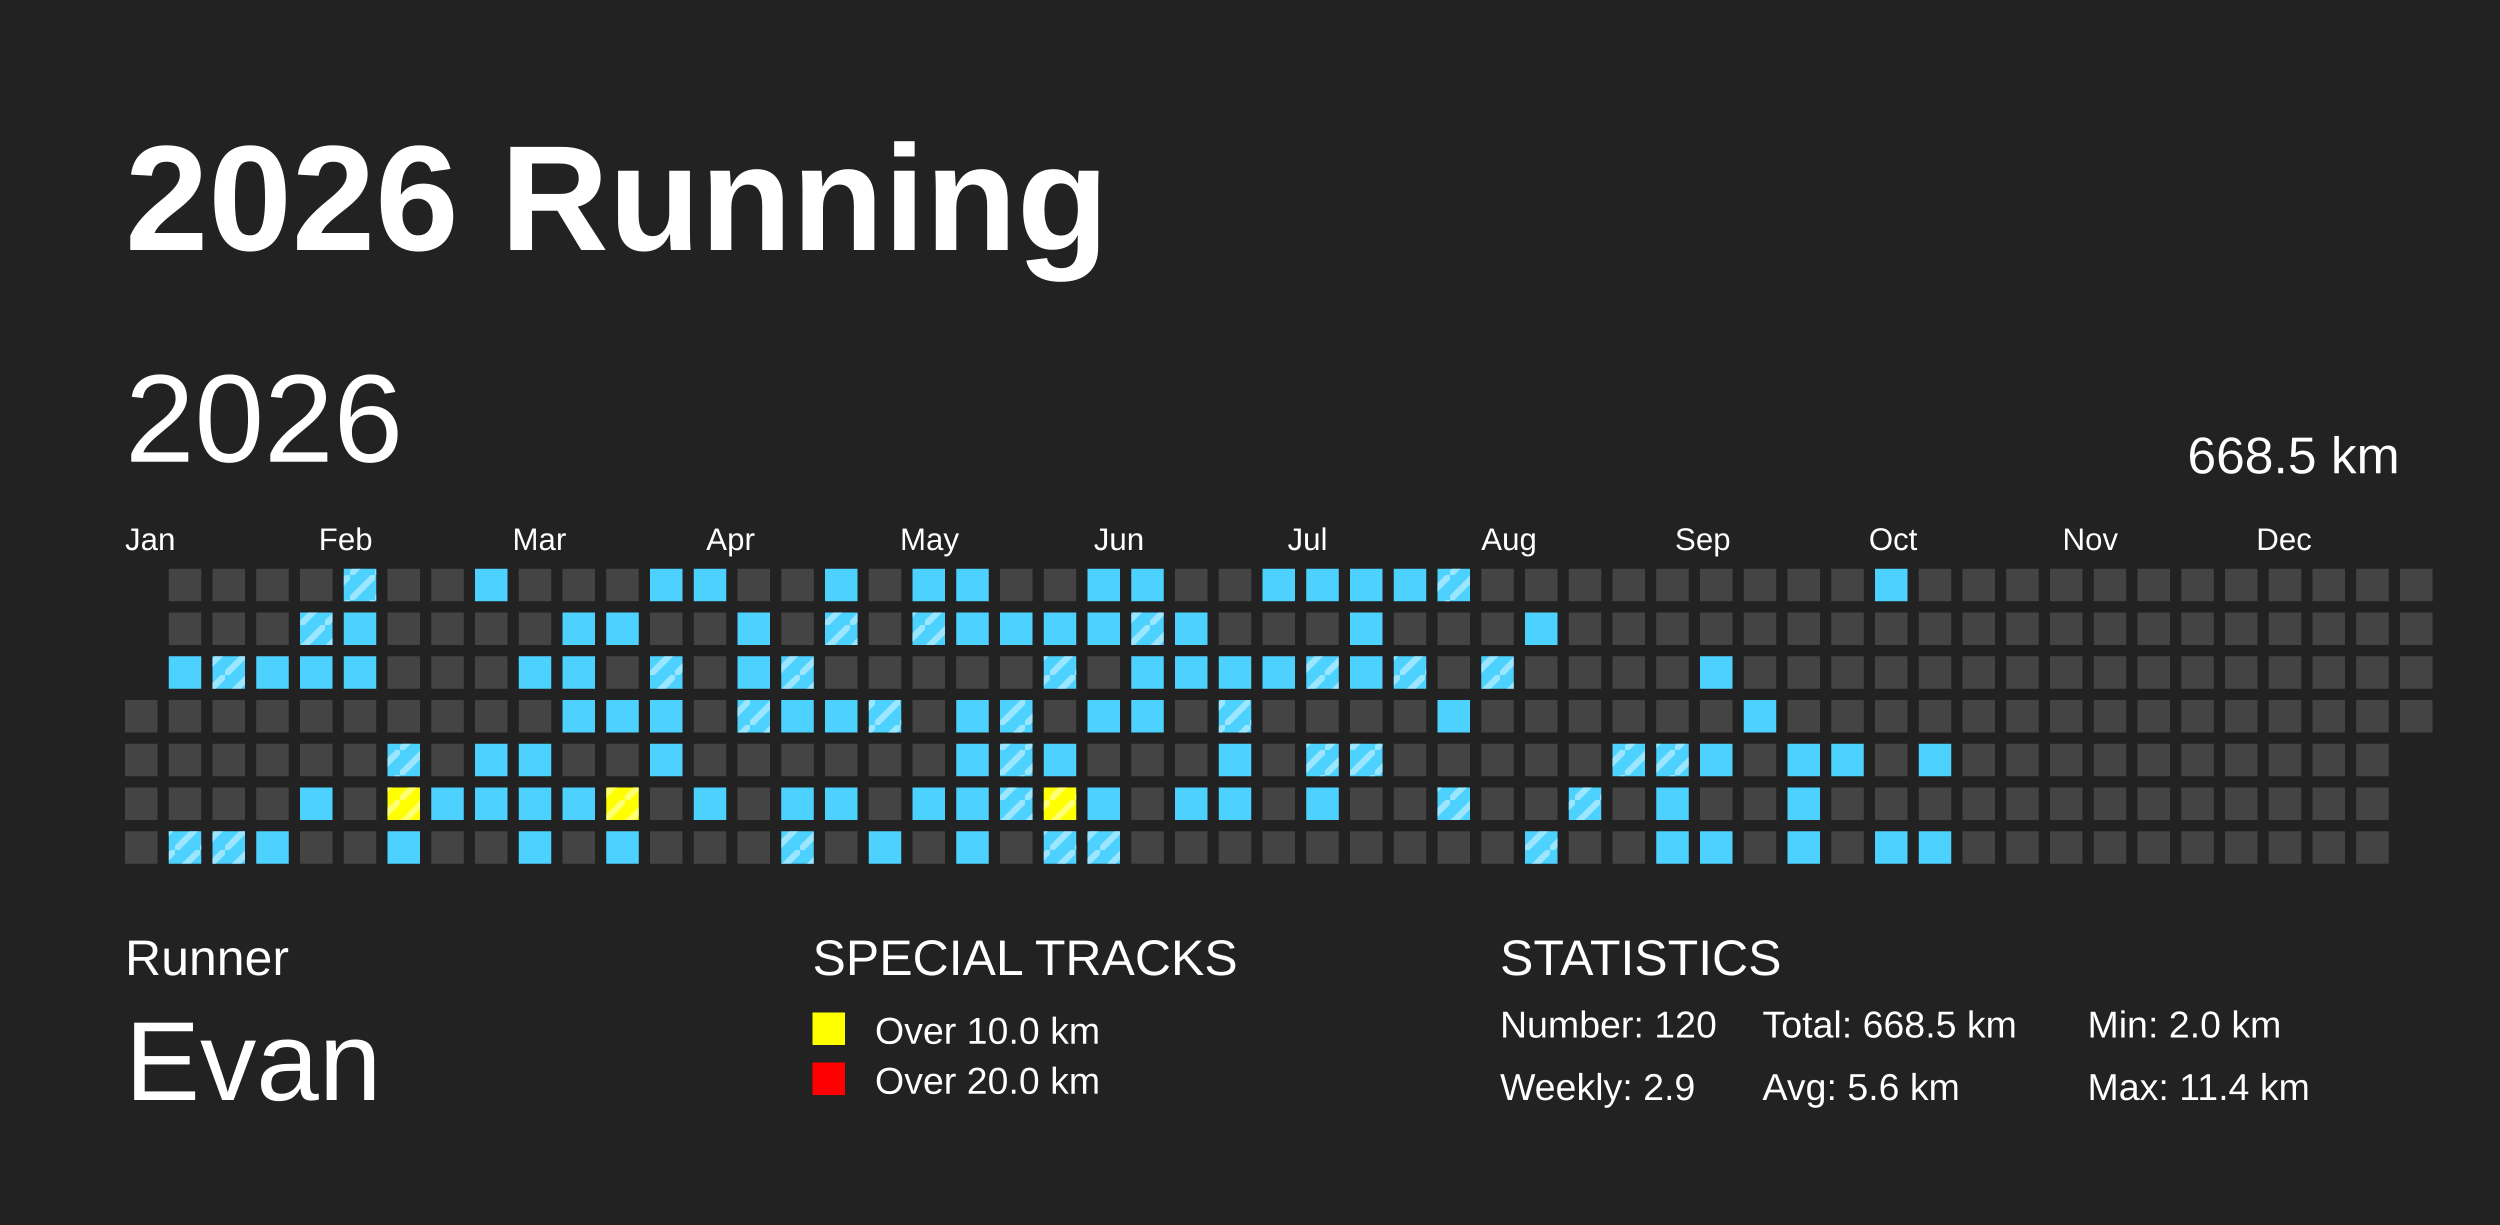
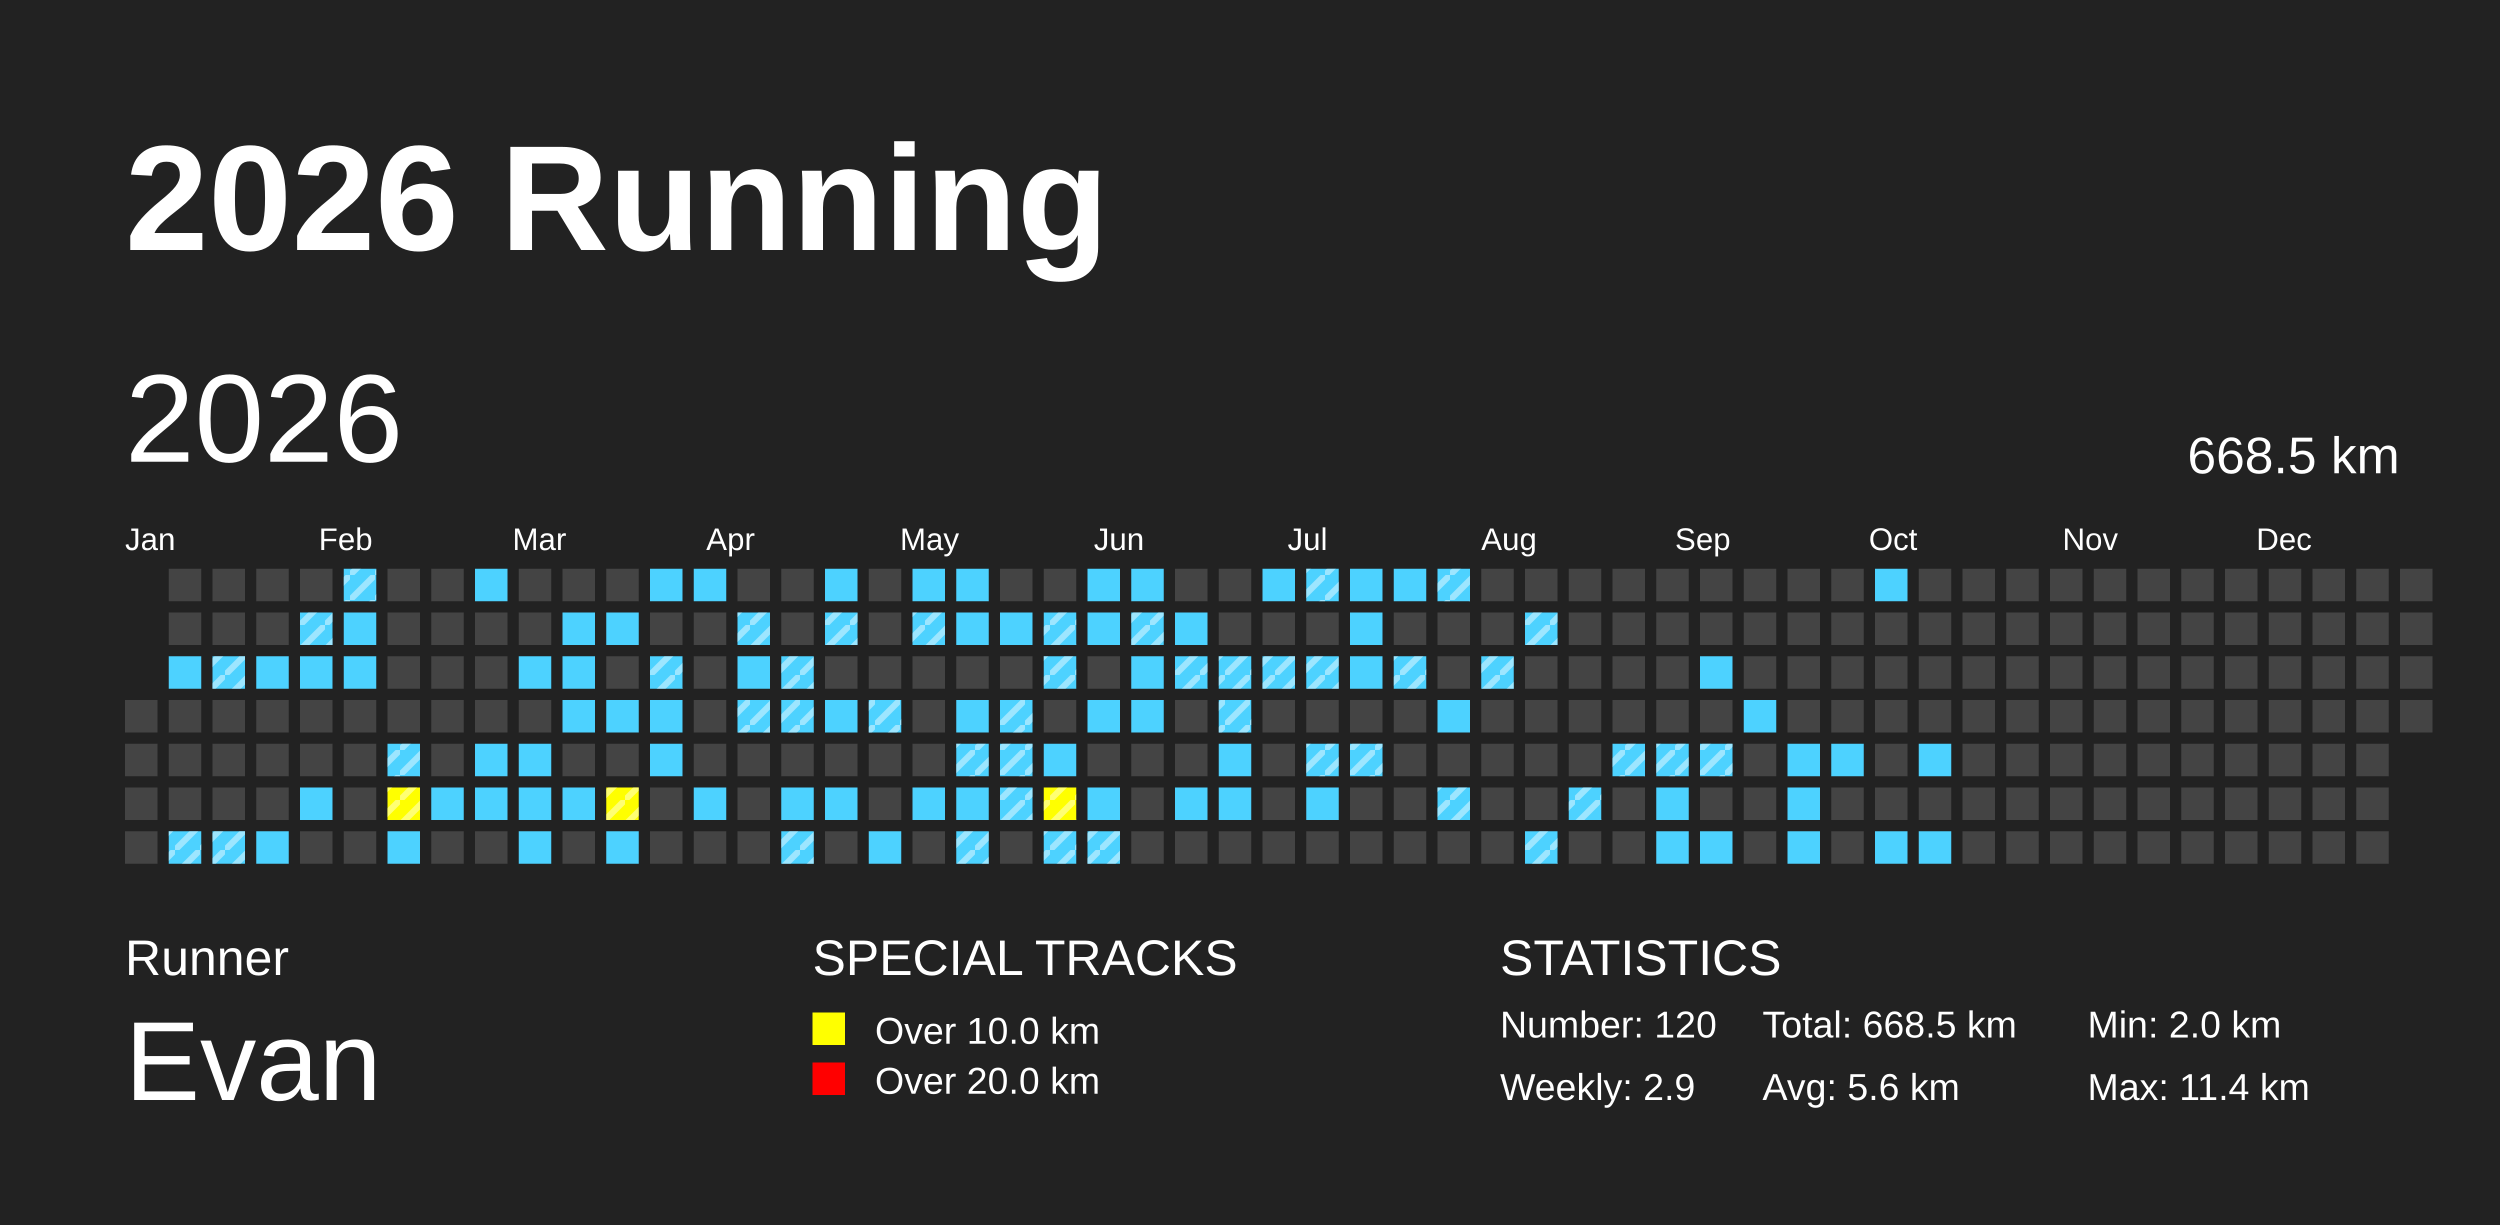
<svg xmlns="http://www.w3.org/2000/svg" baseProfile="full" height="98mm" version="1.1" viewBox="0,0,200,98" width="200mm">
  <defs>
    <pattern height="2" id="indoor-stripe" patternUnits="userSpaceOnUse" width="2">
      <line stroke="white" stroke-opacity="0.45" stroke-width="0.5" x1="0" x2="2" y1="2" y2="0" />
    </pattern>
  </defs>
  <rect fill="#222222" height="98" width="200" x="0" y="0" />
  <text fill="#FFFFFF" style="font-size:12px; font-family:Arial; font-weight:bold;" x="10" y="20">2026 Running</text>
  <text fill="#FFFFFF" style="font-size:4px; font-family:Arial" x="10" y="78">Runner</text>
  <text fill="#FFFFFF" style="font-size:9px; font-family:Arial" x="10" y="88">Evan</text>
  <text fill="#FFFFFF" style="font-size:4px; font-family:Arial" x="65" y="78">SPECIAL TRACKS</text>
  <rect fill="yellow" height="2.6" width="2.6" x="65" y="81" />
  <text fill="#FFFFFF" style="font-size:3px; font-family:Arial" x="70" y="83.5">Over 10.0 km</text>
  <rect fill="red" height="2.6" width="2.6" x="65" y="85" />
  <text fill="#FFFFFF" style="font-size:3px; font-family:Arial" x="70" y="87.5">Over 20.0 km</text>
  <text fill="#FFFFFF" style="font-size:4px; font-family:Arial" x="120" y="78">STATISTICS</text>
  <text fill="#FFFFFF" style="font-size:3px; font-family:Arial" x="120" y="83">Number: 120</text>
  <text fill="#FFFFFF" style="font-size:3px; font-family:Arial" x="120" y="88">Weekly: 2.9</text>
  <text fill="#FFFFFF" style="font-size:3px; font-family:Arial" x="141" y="83">Total: 668.5 km</text>
  <text fill="#FFFFFF" style="font-size:3px; font-family:Arial" x="141" y="88">Avg: 5.6 km</text>
  <text fill="#FFFFFF" style="font-size:3px; font-family:Arial" x="167" y="83">Min: 2.0 km</text>
  <text fill="#FFFFFF" style="font-size:3px; font-family:Arial" x="167" y="88">Max: 11.4 km</text>
  <text dominant-baseline="hanging" fill="#FFFFFF" style="font-size:10.0px; font-family:Arial;" x="10" y="30">2026</text>
  <text dominant-baseline="hanging" fill="#FFFFFF" style="font-size:4.125px; font-family:Arial;" x="175" y="35">668.5 km</text>
  <text fill="#FFFFFF" style="font-size:2.5px; font-family:Arial" x="10.0" y="44">Jan</text>
  <text fill="#FFFFFF" style="font-size:2.5px; font-family:Arial" x="25.5" y="44">Feb</text>
  <text fill="#FFFFFF" style="font-size:2.5px; font-family:Arial" x="41.0" y="44">Mar</text>
  <text fill="#FFFFFF" style="font-size:2.5px; font-family:Arial" x="56.5" y="44">Apr</text>
  <text fill="#FFFFFF" style="font-size:2.5px; font-family:Arial" x="72.0" y="44">May</text>
  <text fill="#FFFFFF" style="font-size:2.5px; font-family:Arial" x="87.5" y="44">Jun</text>
  <text fill="#FFFFFF" style="font-size:2.5px; font-family:Arial" x="103.0" y="44">Jul</text>
  <text fill="#FFFFFF" style="font-size:2.5px; font-family:Arial" x="118.5" y="44">Aug</text>
  <text fill="#FFFFFF" style="font-size:2.5px; font-family:Arial" x="134.0" y="44">Sep</text>
  <text fill="#FFFFFF" style="font-size:2.5px; font-family:Arial" x="149.5" y="44">Oct</text>
  <text fill="#FFFFFF" style="font-size:2.5px; font-family:Arial" x="165.0" y="44">Nov</text>
  <text fill="#FFFFFF" style="font-size:2.5px; font-family:Arial" x="180.5" y="44">Dec</text>
  <rect fill="#444444" height="2.6" width="2.6" x="10.0" y="56.0" />
  <rect fill="#444444" height="2.6" width="2.6" x="10.0" y="59.5" />
  <rect fill="#444444" height="2.6" width="2.6" x="10.0" y="63.0" />
  <rect fill="#444444" height="2.6" width="2.6" x="10.0" y="66.5" />
  <rect fill="#444444" height="2.6" width="2.6" x="13.5" y="45.5" />
  <rect fill="#444444" height="2.6" width="2.6" x="13.5" y="49.0" />
  <rect fill="#4DD2FF" height="2.6" width="2.6" x="13.5" y="52.5" />
  <rect fill="#444444" height="2.6" width="2.6" x="13.5" y="56.0" />
  <rect fill="#444444" height="2.6" width="2.6" x="13.5" y="59.5" />
  <rect fill="#444444" height="2.6" width="2.6" x="13.5" y="63.0" />
  <rect fill="#4DD2FF" height="2.6" width="2.6" x="13.5" y="66.5" />
  <rect fill="url(#indoor-stripe)" height="2.6" style="pointer-events: none;" width="2.6" x="13.5" y="66.5" />
  <rect fill="#444444" height="2.6" width="2.6" x="17.0" y="45.5" />
  <rect fill="#444444" height="2.6" width="2.6" x="17.0" y="49.0" />
  <rect fill="#4DD2FF" height="2.6" width="2.6" x="17.0" y="52.5" />
  <rect fill="url(#indoor-stripe)" height="2.6" style="pointer-events: none;" width="2.6" x="17.0" y="52.5" />
  <rect fill="#444444" height="2.6" width="2.6" x="17.0" y="56.0" />
  <rect fill="#444444" height="2.6" width="2.6" x="17.0" y="59.5" />
  <rect fill="#444444" height="2.6" width="2.6" x="17.0" y="63.0" />
  <rect fill="#4DD2FF" height="2.6" width="2.6" x="17.0" y="66.5" />
  <rect fill="url(#indoor-stripe)" height="2.6" style="pointer-events: none;" width="2.6" x="17.0" y="66.5" />
  <rect fill="#444444" height="2.6" width="2.6" x="20.5" y="45.5" />
  <rect fill="#444444" height="2.6" width="2.6" x="20.5" y="49.0" />
  <rect fill="#4DD2FF" height="2.6" width="2.6" x="20.5" y="52.5" />
  <rect fill="#444444" height="2.6" width="2.6" x="20.5" y="56.0" />
  <rect fill="#444444" height="2.6" width="2.6" x="20.5" y="59.5" />
  <rect fill="#444444" height="2.6" width="2.6" x="20.5" y="63.0" />
  <rect fill="#4DD2FF" height="2.6" width="2.6" x="20.5" y="66.5" />
  <rect fill="#444444" height="2.6" width="2.6" x="24.0" y="45.5" />
  <rect fill="#4DD2FF" height="2.6" width="2.6" x="24.0" y="49.0" />
  <rect fill="url(#indoor-stripe)" height="2.6" style="pointer-events: none;" width="2.6" x="24.0" y="49.0" />
  <rect fill="#4DD2FF" height="2.6" width="2.6" x="24.0" y="52.5" />
  <rect fill="#444444" height="2.6" width="2.6" x="24.0" y="56.0" />
  <rect fill="#444444" height="2.6" width="2.6" x="24.0" y="59.5" />
  <rect fill="#4DD2FF" height="2.6" width="2.6" x="24.0" y="63.0" />
  <rect fill="#444444" height="2.6" width="2.6" x="24.0" y="66.5" />
  <rect fill="#4DD2FF" height="2.6" width="2.6" x="27.5" y="45.5" />
  <rect fill="url(#indoor-stripe)" height="2.6" style="pointer-events: none;" width="2.6" x="27.5" y="45.5" />
  <rect fill="#4DD2FF" height="2.6" width="2.6" x="27.5" y="49.0" />
  <rect fill="#4DD2FF" height="2.6" width="2.6" x="27.5" y="52.5" />
  <rect fill="#444444" height="2.6" width="2.6" x="27.5" y="56.0" />
  <rect fill="#444444" height="2.6" width="2.6" x="27.5" y="59.5" />
  <rect fill="#444444" height="2.6" width="2.6" x="27.5" y="63.0" />
  <rect fill="#444444" height="2.6" width="2.6" x="27.5" y="66.5" />
  <rect fill="#444444" height="2.6" width="2.6" x="31.0" y="45.5" />
  <rect fill="#444444" height="2.6" width="2.6" x="31.0" y="49.0" />
  <rect fill="#444444" height="2.6" width="2.6" x="31.0" y="52.5" />
  <rect fill="#444444" height="2.6" width="2.6" x="31.0" y="56.0" />
  <rect fill="#4DD2FF" height="2.6" width="2.6" x="31.0" y="59.5" />
  <rect fill="url(#indoor-stripe)" height="2.6" style="pointer-events: none;" width="2.6" x="31.0" y="59.5" />
  <rect fill="yellow" height="2.6" width="2.6" x="31.0" y="63.0" />
  <rect fill="url(#indoor-stripe)" height="2.6" style="pointer-events: none;" width="2.6" x="31.0" y="63.0" />
  <rect fill="#4DD2FF" height="2.6" width="2.6" x="31.0" y="66.5" />
  <rect fill="#444444" height="2.6" width="2.6" x="34.5" y="45.5" />
  <rect fill="#444444" height="2.6" width="2.6" x="34.5" y="49.0" />
  <rect fill="#444444" height="2.6" width="2.6" x="34.5" y="52.5" />
  <rect fill="#444444" height="2.6" width="2.6" x="34.5" y="56.0" />
  <rect fill="#444444" height="2.6" width="2.6" x="34.5" y="59.5" />
  <rect fill="#4DD2FF" height="2.6" width="2.6" x="34.5" y="63.0" />
  <rect fill="#444444" height="2.6" width="2.6" x="34.5" y="66.5" />
  <rect fill="#4DD2FF" height="2.6" width="2.6" x="38.0" y="45.5" />
  <rect fill="#444444" height="2.6" width="2.6" x="38.0" y="49.0" />
  <rect fill="#444444" height="2.6" width="2.6" x="38.0" y="52.5" />
  <rect fill="#444444" height="2.6" width="2.6" x="38.0" y="56.0" />
  <rect fill="#4DD2FF" height="2.6" width="2.6" x="38.0" y="59.5" />
  <rect fill="#4DD2FF" height="2.6" width="2.6" x="38.0" y="63.0" />
  <rect fill="#444444" height="2.6" width="2.6" x="38.0" y="66.5" />
  <rect fill="#444444" height="2.6" width="2.6" x="41.5" y="45.5" />
  <rect fill="#444444" height="2.6" width="2.6" x="41.5" y="49.0" />
  <rect fill="#4DD2FF" height="2.6" width="2.6" x="41.5" y="52.5" />
  <rect fill="#444444" height="2.6" width="2.6" x="41.5" y="56.0" />
  <rect fill="#4DD2FF" height="2.6" width="2.6" x="41.5" y="59.5" />
  <rect fill="#4DD2FF" height="2.6" width="2.6" x="41.5" y="63.0" />
  <rect fill="#4DD2FF" height="2.6" width="2.6" x="41.5" y="66.5" />
  <rect fill="#444444" height="2.6" width="2.6" x="45.0" y="45.5" />
  <rect fill="#4DD2FF" height="2.6" width="2.6" x="45.0" y="49.0" />
  <rect fill="#4DD2FF" height="2.6" width="2.6" x="45.0" y="52.5" />
  <rect fill="#4DD2FF" height="2.6" width="2.6" x="45.0" y="56.0" />
  <rect fill="#444444" height="2.6" width="2.6" x="45.0" y="59.5" />
  <rect fill="#4DD2FF" height="2.6" width="2.6" x="45.0" y="63.0" />
  <rect fill="#444444" height="2.6" width="2.6" x="45.0" y="66.5" />
  <rect fill="#444444" height="2.6" width="2.6" x="48.5" y="45.5" />
  <rect fill="#4DD2FF" height="2.6" width="2.6" x="48.5" y="49.0" />
  <rect fill="#444444" height="2.6" width="2.6" x="48.5" y="52.5" />
  <rect fill="#4DD2FF" height="2.6" width="2.6" x="48.5" y="56.0" />
  <rect fill="#444444" height="2.6" width="2.6" x="48.5" y="59.5" />
  <rect fill="yellow" height="2.6" width="2.6" x="48.5" y="63.0" />
  <rect fill="url(#indoor-stripe)" height="2.6" style="pointer-events: none;" width="2.6" x="48.5" y="63.0" />
  <rect fill="#4DD2FF" height="2.6" width="2.6" x="48.5" y="66.5" />
  <rect fill="#4DD2FF" height="2.6" width="2.6" x="52.0" y="45.5" />
  <rect fill="#444444" height="2.6" width="2.6" x="52.0" y="49.0" />
  <rect fill="#4DD2FF" height="2.6" width="2.6" x="52.0" y="52.5" />
  <rect fill="url(#indoor-stripe)" height="2.6" style="pointer-events: none;" width="2.6" x="52.0" y="52.5" />
  <rect fill="#4DD2FF" height="2.6" width="2.6" x="52.0" y="56.0" />
  <rect fill="#4DD2FF" height="2.6" width="2.6" x="52.0" y="59.5" />
  <rect fill="#444444" height="2.6" width="2.6" x="52.0" y="63.0" />
  <rect fill="#444444" height="2.6" width="2.6" x="52.0" y="66.5" />
  <rect fill="#4DD2FF" height="2.6" width="2.6" x="55.5" y="45.5" />
  <rect fill="#444444" height="2.6" width="2.6" x="55.5" y="49.0" />
  <rect fill="#444444" height="2.6" width="2.6" x="55.5" y="52.5" />
  <rect fill="#444444" height="2.6" width="2.6" x="55.5" y="56.0" />
  <rect fill="#444444" height="2.6" width="2.6" x="55.5" y="59.5" />
  <rect fill="#4DD2FF" height="2.6" width="2.6" x="55.5" y="63.0" />
  <rect fill="#444444" height="2.6" width="2.6" x="55.5" y="66.5" />
  <rect fill="#444444" height="2.6" width="2.6" x="59.0" y="45.5" />
  <rect fill="#4DD2FF" height="2.6" width="2.6" x="59.0" y="49.0" />
+   <rect fill="url(#indoor-stripe)" height="2.6" style="pointer-events: none;" width="2.6" x="59.0" y="49.0" />
  <rect fill="#4DD2FF" height="2.6" width="2.6" x="59.0" y="52.5" />
  <rect fill="#4DD2FF" height="2.6" width="2.6" x="59.0" y="56.0" />
  <rect fill="url(#indoor-stripe)" height="2.6" style="pointer-events: none;" width="2.6" x="59.0" y="56.0" />
  <rect fill="#444444" height="2.6" width="2.6" x="59.0" y="59.5" />
  <rect fill="#444444" height="2.6" width="2.6" x="59.0" y="63.0" />
  <rect fill="#444444" height="2.6" width="2.6" x="59.0" y="66.5" />
  <rect fill="#444444" height="2.6" width="2.6" x="62.5" y="45.5" />
  <rect fill="#444444" height="2.6" width="2.6" x="62.5" y="49.0" />
  <rect fill="#4DD2FF" height="2.6" width="2.6" x="62.5" y="52.5" />
  <rect fill="url(#indoor-stripe)" height="2.6" style="pointer-events: none;" width="2.6" x="62.5" y="52.5" />
  <rect fill="#4DD2FF" height="2.6" width="2.6" x="62.5" y="56.0" />
+   <rect fill="url(#indoor-stripe)" height="2.6" style="pointer-events: none;" width="2.6" x="62.5" y="56.0" />
  <rect fill="#444444" height="2.6" width="2.6" x="62.5" y="59.5" />
  <rect fill="#4DD2FF" height="2.6" width="2.6" x="62.5" y="63.0" />
  <rect fill="#4DD2FF" height="2.6" width="2.6" x="62.5" y="66.5" />
  <rect fill="url(#indoor-stripe)" height="2.6" style="pointer-events: none;" width="2.6" x="62.5" y="66.5" />
  <rect fill="#4DD2FF" height="2.6" width="2.6" x="66.0" y="45.5" />
  <rect fill="#4DD2FF" height="2.6" width="2.6" x="66.0" y="49.0" />
  <rect fill="url(#indoor-stripe)" height="2.6" style="pointer-events: none;" width="2.6" x="66.0" y="49.0" />
  <rect fill="#444444" height="2.6" width="2.6" x="66.0" y="52.5" />
  <rect fill="#4DD2FF" height="2.6" width="2.6" x="66.0" y="56.0" />
  <rect fill="#444444" height="2.6" width="2.6" x="66.0" y="59.5" />
  <rect fill="#4DD2FF" height="2.6" width="2.6" x="66.0" y="63.0" />
  <rect fill="#444444" height="2.6" width="2.6" x="66.0" y="66.5" />
  <rect fill="#444444" height="2.6" width="2.6" x="69.5" y="45.5" />
  <rect fill="#444444" height="2.6" width="2.6" x="69.5" y="49.0" />
  <rect fill="#444444" height="2.6" width="2.6" x="69.5" y="52.5" />
  <rect fill="#4DD2FF" height="2.6" width="2.6" x="69.5" y="56.0" />
  <rect fill="url(#indoor-stripe)" height="2.6" style="pointer-events: none;" width="2.6" x="69.5" y="56.0" />
  <rect fill="#444444" height="2.6" width="2.6" x="69.5" y="59.5" />
  <rect fill="#444444" height="2.6" width="2.6" x="69.5" y="63.0" />
  <rect fill="#4DD2FF" height="2.6" width="2.6" x="69.5" y="66.5" />
  <rect fill="#4DD2FF" height="2.6" width="2.6" x="73.0" y="45.5" />
  <rect fill="#4DD2FF" height="2.6" width="2.6" x="73.0" y="49.0" />
  <rect fill="url(#indoor-stripe)" height="2.6" style="pointer-events: none;" width="2.6" x="73.0" y="49.0" />
  <rect fill="#444444" height="2.6" width="2.6" x="73.0" y="52.5" />
  <rect fill="#444444" height="2.6" width="2.6" x="73.0" y="56.0" />
  <rect fill="#444444" height="2.6" width="2.6" x="73.0" y="59.5" />
  <rect fill="#4DD2FF" height="2.6" width="2.6" x="73.0" y="63.0" />
  <rect fill="#444444" height="2.6" width="2.6" x="73.0" y="66.5" />
  <rect fill="#4DD2FF" height="2.6" width="2.6" x="76.5" y="45.5" />
  <rect fill="#4DD2FF" height="2.6" width="2.6" x="76.5" y="49.0" />
  <rect fill="#444444" height="2.6" width="2.6" x="76.5" y="52.5" />
  <rect fill="#4DD2FF" height="2.6" width="2.6" x="76.5" y="56.0" />
  <rect fill="#4DD2FF" height="2.6" width="2.6" x="76.5" y="59.5" />
+   <rect fill="url(#indoor-stripe)" height="2.6" style="pointer-events: none;" width="2.6" x="76.5" y="59.5" />
  <rect fill="#4DD2FF" height="2.6" width="2.6" x="76.5" y="63.0" />
  <rect fill="#4DD2FF" height="2.6" width="2.6" x="76.5" y="66.5" />
+   <rect fill="url(#indoor-stripe)" height="2.6" style="pointer-events: none;" width="2.6" x="76.5" y="66.5" />
  <rect fill="#444444" height="2.6" width="2.6" x="80.0" y="45.5" />
  <rect fill="#4DD2FF" height="2.6" width="2.6" x="80.0" y="49.0" />
  <rect fill="#444444" height="2.6" width="2.6" x="80.0" y="52.5" />
  <rect fill="#4DD2FF" height="2.6" width="2.6" x="80.0" y="56.0" />
  <rect fill="url(#indoor-stripe)" height="2.6" style="pointer-events: none;" width="2.6" x="80.0" y="56.0" />
  <rect fill="#4DD2FF" height="2.6" width="2.6" x="80.0" y="59.5" />
  <rect fill="url(#indoor-stripe)" height="2.6" style="pointer-events: none;" width="2.6" x="80.0" y="59.5" />
  <rect fill="#4DD2FF" height="2.6" width="2.6" x="80.0" y="63.0" />
  <rect fill="url(#indoor-stripe)" height="2.6" style="pointer-events: none;" width="2.6" x="80.0" y="63.0" />
  <rect fill="#444444" height="2.6" width="2.6" x="80.0" y="66.5" />
  <rect fill="#444444" height="2.6" width="2.6" x="83.5" y="45.5" />
  <rect fill="#4DD2FF" height="2.6" width="2.6" x="83.5" y="49.0" />
+   <rect fill="url(#indoor-stripe)" height="2.6" style="pointer-events: none;" width="2.6" x="83.5" y="49.0" />
  <rect fill="#4DD2FF" height="2.6" width="2.6" x="83.5" y="52.5" />
  <rect fill="url(#indoor-stripe)" height="2.6" style="pointer-events: none;" width="2.6" x="83.5" y="52.5" />
  <rect fill="#444444" height="2.6" width="2.6" x="83.5" y="56.0" />
  <rect fill="#4DD2FF" height="2.6" width="2.6" x="83.5" y="59.5" />
  <rect fill="yellow" height="2.6" width="2.6" x="83.5" y="63.0" />
  <rect fill="url(#indoor-stripe)" height="2.6" style="pointer-events: none;" width="2.6" x="83.5" y="63.0" />
  <rect fill="#4DD2FF" height="2.6" width="2.6" x="83.5" y="66.5" />
  <rect fill="url(#indoor-stripe)" height="2.6" style="pointer-events: none;" width="2.6" x="83.5" y="66.5" />
  <rect fill="#4DD2FF" height="2.6" width="2.6" x="87.0" y="45.5" />
  <rect fill="#4DD2FF" height="2.6" width="2.6" x="87.0" y="49.0" />
  <rect fill="#444444" height="2.6" width="2.6" x="87.0" y="52.5" />
  <rect fill="#4DD2FF" height="2.6" width="2.6" x="87.0" y="56.0" />
  <rect fill="#444444" height="2.6" width="2.6" x="87.0" y="59.5" />
  <rect fill="#4DD2FF" height="2.6" width="2.6" x="87.0" y="63.0" />
  <rect fill="#4DD2FF" height="2.6" width="2.6" x="87.0" y="66.5" />
  <rect fill="url(#indoor-stripe)" height="2.6" style="pointer-events: none;" width="2.6" x="87.0" y="66.5" />
  <rect fill="#4DD2FF" height="2.6" width="2.6" x="90.5" y="45.5" />
  <rect fill="#4DD2FF" height="2.6" width="2.6" x="90.5" y="49.0" />
  <rect fill="url(#indoor-stripe)" height="2.6" style="pointer-events: none;" width="2.6" x="90.5" y="49.0" />
  <rect fill="#4DD2FF" height="2.6" width="2.6" x="90.5" y="52.5" />
  <rect fill="#4DD2FF" height="2.6" width="2.6" x="90.5" y="56.0" />
  <rect fill="#444444" height="2.6" width="2.6" x="90.5" y="59.5" />
  <rect fill="#444444" height="2.6" width="2.6" x="90.5" y="63.0" />
  <rect fill="#444444" height="2.6" width="2.6" x="90.5" y="66.5" />
  <rect fill="#444444" height="2.6" width="2.6" x="94.0" y="45.5" />
  <rect fill="#4DD2FF" height="2.6" width="2.6" x="94.0" y="49.0" />
  <rect fill="#4DD2FF" height="2.6" width="2.6" x="94.0" y="52.5" />
+   <rect fill="url(#indoor-stripe)" height="2.6" style="pointer-events: none;" width="2.6" x="94.0" y="52.5" />
  <rect fill="#444444" height="2.6" width="2.6" x="94.0" y="56.0" />
  <rect fill="#444444" height="2.6" width="2.6" x="94.0" y="59.5" />
  <rect fill="#4DD2FF" height="2.6" width="2.6" x="94.0" y="63.0" />
  <rect fill="#444444" height="2.6" width="2.6" x="94.0" y="66.5" />
  <rect fill="#444444" height="2.6" width="2.6" x="97.5" y="45.5" />
  <rect fill="#444444" height="2.6" width="2.6" x="97.5" y="49.0" />
  <rect fill="#4DD2FF" height="2.6" width="2.6" x="97.5" y="52.5" />
+   <rect fill="url(#indoor-stripe)" height="2.6" style="pointer-events: none;" width="2.6" x="97.5" y="52.5" />
  <rect fill="#4DD2FF" height="2.6" width="2.6" x="97.5" y="56.0" />
  <rect fill="url(#indoor-stripe)" height="2.6" style="pointer-events: none;" width="2.6" x="97.5" y="56.0" />
  <rect fill="#4DD2FF" height="2.6" width="2.6" x="97.5" y="59.5" />
  <rect fill="#4DD2FF" height="2.6" width="2.6" x="97.5" y="63.0" />
  <rect fill="#444444" height="2.6" width="2.6" x="97.5" y="66.5" />
  <rect fill="#4DD2FF" height="2.6" width="2.6" x="101.0" y="45.5" />
  <rect fill="#444444" height="2.6" width="2.6" x="101.0" y="49.0" />
  <rect fill="#4DD2FF" height="2.6" width="2.6" x="101.0" y="52.5" />
+   <rect fill="url(#indoor-stripe)" height="2.6" style="pointer-events: none;" width="2.6" x="101.0" y="52.5" />
  <rect fill="#444444" height="2.6" width="2.6" x="101.0" y="56.0" />
  <rect fill="#444444" height="2.6" width="2.6" x="101.0" y="59.5" />
  <rect fill="#444444" height="2.6" width="2.6" x="101.0" y="63.0" />
  <rect fill="#444444" height="2.6" width="2.6" x="101.0" y="66.5" />
  <rect fill="#4DD2FF" height="2.6" width="2.6" x="104.5" y="45.5" />
+   <rect fill="url(#indoor-stripe)" height="2.6" style="pointer-events: none;" width="2.6" x="104.5" y="45.5" />
  <rect fill="#444444" height="2.6" width="2.6" x="104.5" y="49.0" />
  <rect fill="#4DD2FF" height="2.6" width="2.6" x="104.5" y="52.5" />
  <rect fill="url(#indoor-stripe)" height="2.6" style="pointer-events: none;" width="2.6" x="104.5" y="52.5" />
  <rect fill="#444444" height="2.6" width="2.6" x="104.5" y="56.0" />
  <rect fill="#4DD2FF" height="2.6" width="2.6" x="104.5" y="59.5" />
  <rect fill="url(#indoor-stripe)" height="2.6" style="pointer-events: none;" width="2.6" x="104.5" y="59.5" />
  <rect fill="#4DD2FF" height="2.6" width="2.6" x="104.5" y="63.0" />
  <rect fill="#444444" height="2.6" width="2.6" x="104.5" y="66.5" />
  <rect fill="#4DD2FF" height="2.6" width="2.6" x="108.0" y="45.5" />
  <rect fill="#4DD2FF" height="2.6" width="2.6" x="108.0" y="49.0" />
  <rect fill="#4DD2FF" height="2.6" width="2.6" x="108.0" y="52.5" />
  <rect fill="#444444" height="2.6" width="2.6" x="108.0" y="56.0" />
  <rect fill="#4DD2FF" height="2.6" width="2.6" x="108.0" y="59.5" />
  <rect fill="url(#indoor-stripe)" height="2.6" style="pointer-events: none;" width="2.6" x="108.0" y="59.5" />
  <rect fill="#444444" height="2.6" width="2.6" x="108.0" y="63.0" />
  <rect fill="#444444" height="2.6" width="2.6" x="108.0" y="66.5" />
  <rect fill="#4DD2FF" height="2.6" width="2.6" x="111.5" y="45.5" />
  <rect fill="#444444" height="2.6" width="2.6" x="111.5" y="49.0" />
  <rect fill="#4DD2FF" height="2.6" width="2.6" x="111.5" y="52.5" />
  <rect fill="url(#indoor-stripe)" height="2.6" style="pointer-events: none;" width="2.6" x="111.5" y="52.5" />
  <rect fill="#444444" height="2.6" width="2.6" x="111.5" y="56.0" />
  <rect fill="#444444" height="2.6" width="2.6" x="111.5" y="59.5" />
  <rect fill="#444444" height="2.6" width="2.6" x="111.5" y="63.0" />
  <rect fill="#444444" height="2.6" width="2.6" x="111.5" y="66.5" />
  <rect fill="#4DD2FF" height="2.6" width="2.6" x="115.0" y="45.5" />
  <rect fill="url(#indoor-stripe)" height="2.6" style="pointer-events: none;" width="2.6" x="115.0" y="45.5" />
  <rect fill="#444444" height="2.6" width="2.6" x="115.0" y="49.0" />
  <rect fill="#444444" height="2.6" width="2.6" x="115.0" y="52.5" />
  <rect fill="#4DD2FF" height="2.6" width="2.6" x="115.0" y="56.0" />
  <rect fill="#444444" height="2.6" width="2.6" x="115.0" y="59.5" />
  <rect fill="#4DD2FF" height="2.6" width="2.6" x="115.0" y="63.0" />
  <rect fill="url(#indoor-stripe)" height="2.6" style="pointer-events: none;" width="2.6" x="115.0" y="63.0" />
  <rect fill="#444444" height="2.6" width="2.6" x="115.0" y="66.5" />
  <rect fill="#444444" height="2.6" width="2.6" x="118.5" y="45.5" />
  <rect fill="#444444" height="2.6" width="2.6" x="118.5" y="49.0" />
  <rect fill="#4DD2FF" height="2.6" width="2.6" x="118.5" y="52.5" />
  <rect fill="url(#indoor-stripe)" height="2.6" style="pointer-events: none;" width="2.6" x="118.5" y="52.5" />
  <rect fill="#444444" height="2.6" width="2.6" x="118.5" y="56.0" />
  <rect fill="#444444" height="2.6" width="2.6" x="118.5" y="59.5" />
  <rect fill="#444444" height="2.6" width="2.6" x="118.5" y="63.0" />
  <rect fill="#444444" height="2.6" width="2.6" x="118.5" y="66.5" />
  <rect fill="#444444" height="2.6" width="2.6" x="122.0" y="45.5" />
  <rect fill="#4DD2FF" height="2.6" width="2.6" x="122.0" y="49.0" />
+   <rect fill="url(#indoor-stripe)" height="2.6" style="pointer-events: none;" width="2.6" x="122.0" y="49.0" />
  <rect fill="#444444" height="2.6" width="2.6" x="122.0" y="52.5" />
  <rect fill="#444444" height="2.6" width="2.6" x="122.0" y="56.0" />
  <rect fill="#444444" height="2.6" width="2.6" x="122.0" y="59.5" />
  <rect fill="#444444" height="2.6" width="2.6" x="122.0" y="63.0" />
  <rect fill="#4DD2FF" height="2.6" width="2.6" x="122.0" y="66.5" />
  <rect fill="url(#indoor-stripe)" height="2.6" style="pointer-events: none;" width="2.6" x="122.0" y="66.5" />
  <rect fill="#444444" height="2.6" width="2.6" x="125.5" y="45.5" />
  <rect fill="#444444" height="2.6" width="2.6" x="125.5" y="49.0" />
  <rect fill="#444444" height="2.6" width="2.6" x="125.5" y="52.5" />
  <rect fill="#444444" height="2.6" width="2.6" x="125.5" y="56.0" />
  <rect fill="#444444" height="2.6" width="2.6" x="125.5" y="59.5" />
  <rect fill="#4DD2FF" height="2.6" width="2.6" x="125.5" y="63.0" />
  <rect fill="url(#indoor-stripe)" height="2.6" style="pointer-events: none;" width="2.6" x="125.5" y="63.0" />
  <rect fill="#444444" height="2.6" width="2.6" x="125.5" y="66.5" />
  <rect fill="#444444" height="2.6" width="2.6" x="129.0" y="45.5" />
  <rect fill="#444444" height="2.6" width="2.6" x="129.0" y="49.0" />
  <rect fill="#444444" height="2.6" width="2.6" x="129.0" y="52.5" />
  <rect fill="#444444" height="2.6" width="2.6" x="129.0" y="56.0" />
  <rect fill="#4DD2FF" height="2.6" width="2.6" x="129.0" y="59.5" />
  <rect fill="url(#indoor-stripe)" height="2.6" style="pointer-events: none;" width="2.6" x="129.0" y="59.5" />
  <rect fill="#444444" height="2.6" width="2.6" x="129.0" y="63.0" />
  <rect fill="#444444" height="2.6" width="2.6" x="129.0" y="66.5" />
  <rect fill="#444444" height="2.6" width="2.6" x="132.5" y="45.5" />
  <rect fill="#444444" height="2.6" width="2.6" x="132.5" y="49.0" />
  <rect fill="#444444" height="2.6" width="2.6" x="132.5" y="52.5" />
  <rect fill="#444444" height="2.6" width="2.6" x="132.5" y="56.0" />
  <rect fill="#4DD2FF" height="2.6" width="2.6" x="132.5" y="59.5" />
  <rect fill="url(#indoor-stripe)" height="2.6" style="pointer-events: none;" width="2.6" x="132.5" y="59.5" />
  <rect fill="#4DD2FF" height="2.6" width="2.6" x="132.5" y="63.0" />
  <rect fill="#4DD2FF" height="2.6" width="2.6" x="132.5" y="66.5" />
  <rect fill="#444444" height="2.6" width="2.6" x="136.0" y="45.5" />
  <rect fill="#444444" height="2.6" width="2.6" x="136.0" y="49.0" />
  <rect fill="#4DD2FF" height="2.6" width="2.6" x="136.0" y="52.5" />
  <rect fill="#444444" height="2.6" width="2.6" x="136.0" y="56.0" />
  <rect fill="#4DD2FF" height="2.6" width="2.6" x="136.0" y="59.5" />
+   <rect fill="url(#indoor-stripe)" height="2.6" style="pointer-events: none;" width="2.6" x="136.0" y="59.5" />
  <rect fill="#444444" height="2.6" width="2.6" x="136.0" y="63.0" />
  <rect fill="#4DD2FF" height="2.6" width="2.6" x="136.0" y="66.5" />
  <rect fill="#444444" height="2.6" width="2.6" x="139.5" y="45.5" />
  <rect fill="#444444" height="2.6" width="2.6" x="139.5" y="49.0" />
  <rect fill="#444444" height="2.6" width="2.6" x="139.5" y="52.5" />
  <rect fill="#4DD2FF" height="2.6" width="2.6" x="139.5" y="56.0" />
  <rect fill="#444444" height="2.6" width="2.6" x="139.5" y="59.5" />
  <rect fill="#444444" height="2.6" width="2.6" x="139.5" y="63.0" />
  <rect fill="#444444" height="2.6" width="2.6" x="139.5" y="66.5" />
  <rect fill="#444444" height="2.6" width="2.6" x="143.0" y="45.5" />
  <rect fill="#444444" height="2.6" width="2.6" x="143.0" y="49.0" />
  <rect fill="#444444" height="2.6" width="2.6" x="143.0" y="52.5" />
  <rect fill="#444444" height="2.6" width="2.6" x="143.0" y="56.0" />
  <rect fill="#4DD2FF" height="2.6" width="2.6" x="143.0" y="59.5" />
  <rect fill="#4DD2FF" height="2.6" width="2.6" x="143.0" y="63.0" />
  <rect fill="#4DD2FF" height="2.6" width="2.6" x="143.0" y="66.5" />
  <rect fill="#444444" height="2.6" width="2.6" x="146.5" y="45.5" />
  <rect fill="#444444" height="2.6" width="2.6" x="146.5" y="49.0" />
  <rect fill="#444444" height="2.6" width="2.6" x="146.5" y="52.5" />
  <rect fill="#444444" height="2.6" width="2.6" x="146.5" y="56.0" />
  <rect fill="#4DD2FF" height="2.6" width="2.6" x="146.5" y="59.5" />
  <rect fill="#444444" height="2.6" width="2.6" x="146.5" y="63.0" />
  <rect fill="#444444" height="2.6" width="2.6" x="146.5" y="66.5" />
  <rect fill="#4DD2FF" height="2.6" width="2.6" x="150.0" y="45.5" />
  <rect fill="#444444" height="2.6" width="2.6" x="150.0" y="49.0" />
  <rect fill="#444444" height="2.6" width="2.6" x="150.0" y="52.5" />
  <rect fill="#444444" height="2.6" width="2.6" x="150.0" y="56.0" />
  <rect fill="#444444" height="2.6" width="2.6" x="150.0" y="59.5" />
  <rect fill="#444444" height="2.6" width="2.6" x="150.0" y="63.0" />
  <rect fill="#4DD2FF" height="2.6" width="2.6" x="150.0" y="66.5" />
  <rect fill="#444444" height="2.6" width="2.6" x="153.5" y="45.5" />
  <rect fill="#444444" height="2.6" width="2.6" x="153.5" y="49.0" />
  <rect fill="#444444" height="2.6" width="2.6" x="153.5" y="52.5" />
  <rect fill="#444444" height="2.6" width="2.6" x="153.5" y="56.0" />
  <rect fill="#4DD2FF" height="2.6" width="2.6" x="153.5" y="59.5" />
  <rect fill="#444444" height="2.6" width="2.6" x="153.5" y="63.0" />
  <rect fill="#4DD2FF" height="2.6" width="2.6" x="153.5" y="66.5" />
  <rect fill="#444444" height="2.6" width="2.6" x="157.0" y="45.5" />
  <rect fill="#444444" height="2.6" width="2.6" x="157.0" y="49.0" />
  <rect fill="#444444" height="2.6" width="2.6" x="157.0" y="52.5" />
  <rect fill="#444444" height="2.6" width="2.6" x="157.0" y="56.0" />
  <rect fill="#444444" height="2.6" width="2.6" x="157.0" y="59.5" />
  <rect fill="#444444" height="2.6" width="2.6" x="157.0" y="63.0" />
  <rect fill="#444444" height="2.6" width="2.6" x="157.0" y="66.5" />
  <rect fill="#444444" height="2.6" width="2.6" x="160.5" y="45.5" />
  <rect fill="#444444" height="2.6" width="2.6" x="160.5" y="49.0" />
  <rect fill="#444444" height="2.6" width="2.6" x="160.5" y="52.5" />
  <rect fill="#444444" height="2.6" width="2.6" x="160.5" y="56.0" />
  <rect fill="#444444" height="2.6" width="2.6" x="160.5" y="59.5" />
  <rect fill="#444444" height="2.6" width="2.6" x="160.5" y="63.0" />
  <rect fill="#444444" height="2.6" width="2.6" x="160.5" y="66.5" />
  <rect fill="#444444" height="2.6" width="2.6" x="164.0" y="45.5" />
  <rect fill="#444444" height="2.6" width="2.6" x="164.0" y="49.0" />
  <rect fill="#444444" height="2.6" width="2.6" x="164.0" y="52.5" />
  <rect fill="#444444" height="2.6" width="2.6" x="164.0" y="56.0" />
  <rect fill="#444444" height="2.6" width="2.6" x="164.0" y="59.5" />
  <rect fill="#444444" height="2.6" width="2.6" x="164.0" y="63.0" />
  <rect fill="#444444" height="2.6" width="2.6" x="164.0" y="66.5" />
  <rect fill="#444444" height="2.6" width="2.6" x="167.5" y="45.5" />
  <rect fill="#444444" height="2.6" width="2.6" x="167.5" y="49.0" />
  <rect fill="#444444" height="2.6" width="2.6" x="167.5" y="52.5" />
  <rect fill="#444444" height="2.6" width="2.6" x="167.5" y="56.0" />
  <rect fill="#444444" height="2.6" width="2.6" x="167.5" y="59.5" />
  <rect fill="#444444" height="2.6" width="2.6" x="167.5" y="63.0" />
  <rect fill="#444444" height="2.6" width="2.6" x="167.5" y="66.5" />
  <rect fill="#444444" height="2.6" width="2.6" x="171.0" y="45.5" />
  <rect fill="#444444" height="2.6" width="2.6" x="171.0" y="49.0" />
  <rect fill="#444444" height="2.6" width="2.6" x="171.0" y="52.5" />
  <rect fill="#444444" height="2.6" width="2.6" x="171.0" y="56.0" />
  <rect fill="#444444" height="2.6" width="2.6" x="171.0" y="59.5" />
  <rect fill="#444444" height="2.6" width="2.6" x="171.0" y="63.0" />
  <rect fill="#444444" height="2.6" width="2.6" x="171.0" y="66.5" />
  <rect fill="#444444" height="2.6" width="2.6" x="174.5" y="45.5" />
  <rect fill="#444444" height="2.6" width="2.6" x="174.5" y="49.0" />
  <rect fill="#444444" height="2.6" width="2.6" x="174.5" y="52.5" />
  <rect fill="#444444" height="2.6" width="2.6" x="174.5" y="56.0" />
  <rect fill="#444444" height="2.6" width="2.6" x="174.5" y="59.5" />
  <rect fill="#444444" height="2.6" width="2.6" x="174.5" y="63.0" />
  <rect fill="#444444" height="2.6" width="2.6" x="174.5" y="66.5" />
  <rect fill="#444444" height="2.6" width="2.6" x="178.0" y="45.5" />
  <rect fill="#444444" height="2.6" width="2.6" x="178.0" y="49.0" />
  <rect fill="#444444" height="2.6" width="2.6" x="178.0" y="52.5" />
  <rect fill="#444444" height="2.6" width="2.6" x="178.0" y="56.0" />
  <rect fill="#444444" height="2.6" width="2.6" x="178.0" y="59.5" />
  <rect fill="#444444" height="2.6" width="2.6" x="178.0" y="63.0" />
  <rect fill="#444444" height="2.6" width="2.6" x="178.0" y="66.5" />
  <rect fill="#444444" height="2.6" width="2.6" x="181.5" y="45.5" />
  <rect fill="#444444" height="2.6" width="2.6" x="181.5" y="49.0" />
  <rect fill="#444444" height="2.6" width="2.6" x="181.5" y="52.5" />
  <rect fill="#444444" height="2.6" width="2.6" x="181.5" y="56.0" />
  <rect fill="#444444" height="2.6" width="2.6" x="181.5" y="59.5" />
  <rect fill="#444444" height="2.6" width="2.6" x="181.5" y="63.0" />
  <rect fill="#444444" height="2.6" width="2.6" x="181.5" y="66.5" />
  <rect fill="#444444" height="2.6" width="2.6" x="185.0" y="45.5" />
  <rect fill="#444444" height="2.6" width="2.6" x="185.0" y="49.0" />
  <rect fill="#444444" height="2.6" width="2.6" x="185.0" y="52.5" />
  <rect fill="#444444" height="2.6" width="2.6" x="185.0" y="56.0" />
  <rect fill="#444444" height="2.6" width="2.6" x="185.0" y="59.5" />
  <rect fill="#444444" height="2.6" width="2.6" x="185.0" y="63.0" />
  <rect fill="#444444" height="2.6" width="2.6" x="185.0" y="66.5" />
  <rect fill="#444444" height="2.6" width="2.6" x="188.5" y="45.5" />
  <rect fill="#444444" height="2.6" width="2.6" x="188.5" y="49.0" />
  <rect fill="#444444" height="2.6" width="2.6" x="188.5" y="52.5" />
  <rect fill="#444444" height="2.6" width="2.6" x="188.5" y="56.0" />
  <rect fill="#444444" height="2.6" width="2.6" x="188.5" y="59.5" />
  <rect fill="#444444" height="2.6" width="2.6" x="188.5" y="63.0" />
  <rect fill="#444444" height="2.6" width="2.6" x="188.5" y="66.5" />
  <rect fill="#444444" height="2.6" width="2.6" x="192.0" y="45.5" />
  <rect fill="#444444" height="2.6" width="2.6" x="192.0" y="49.0" />
  <rect fill="#444444" height="2.6" width="2.6" x="192.0" y="52.5" />
  <rect fill="#444444" height="2.6" width="2.6" x="192.0" y="56.0" />
</svg>
